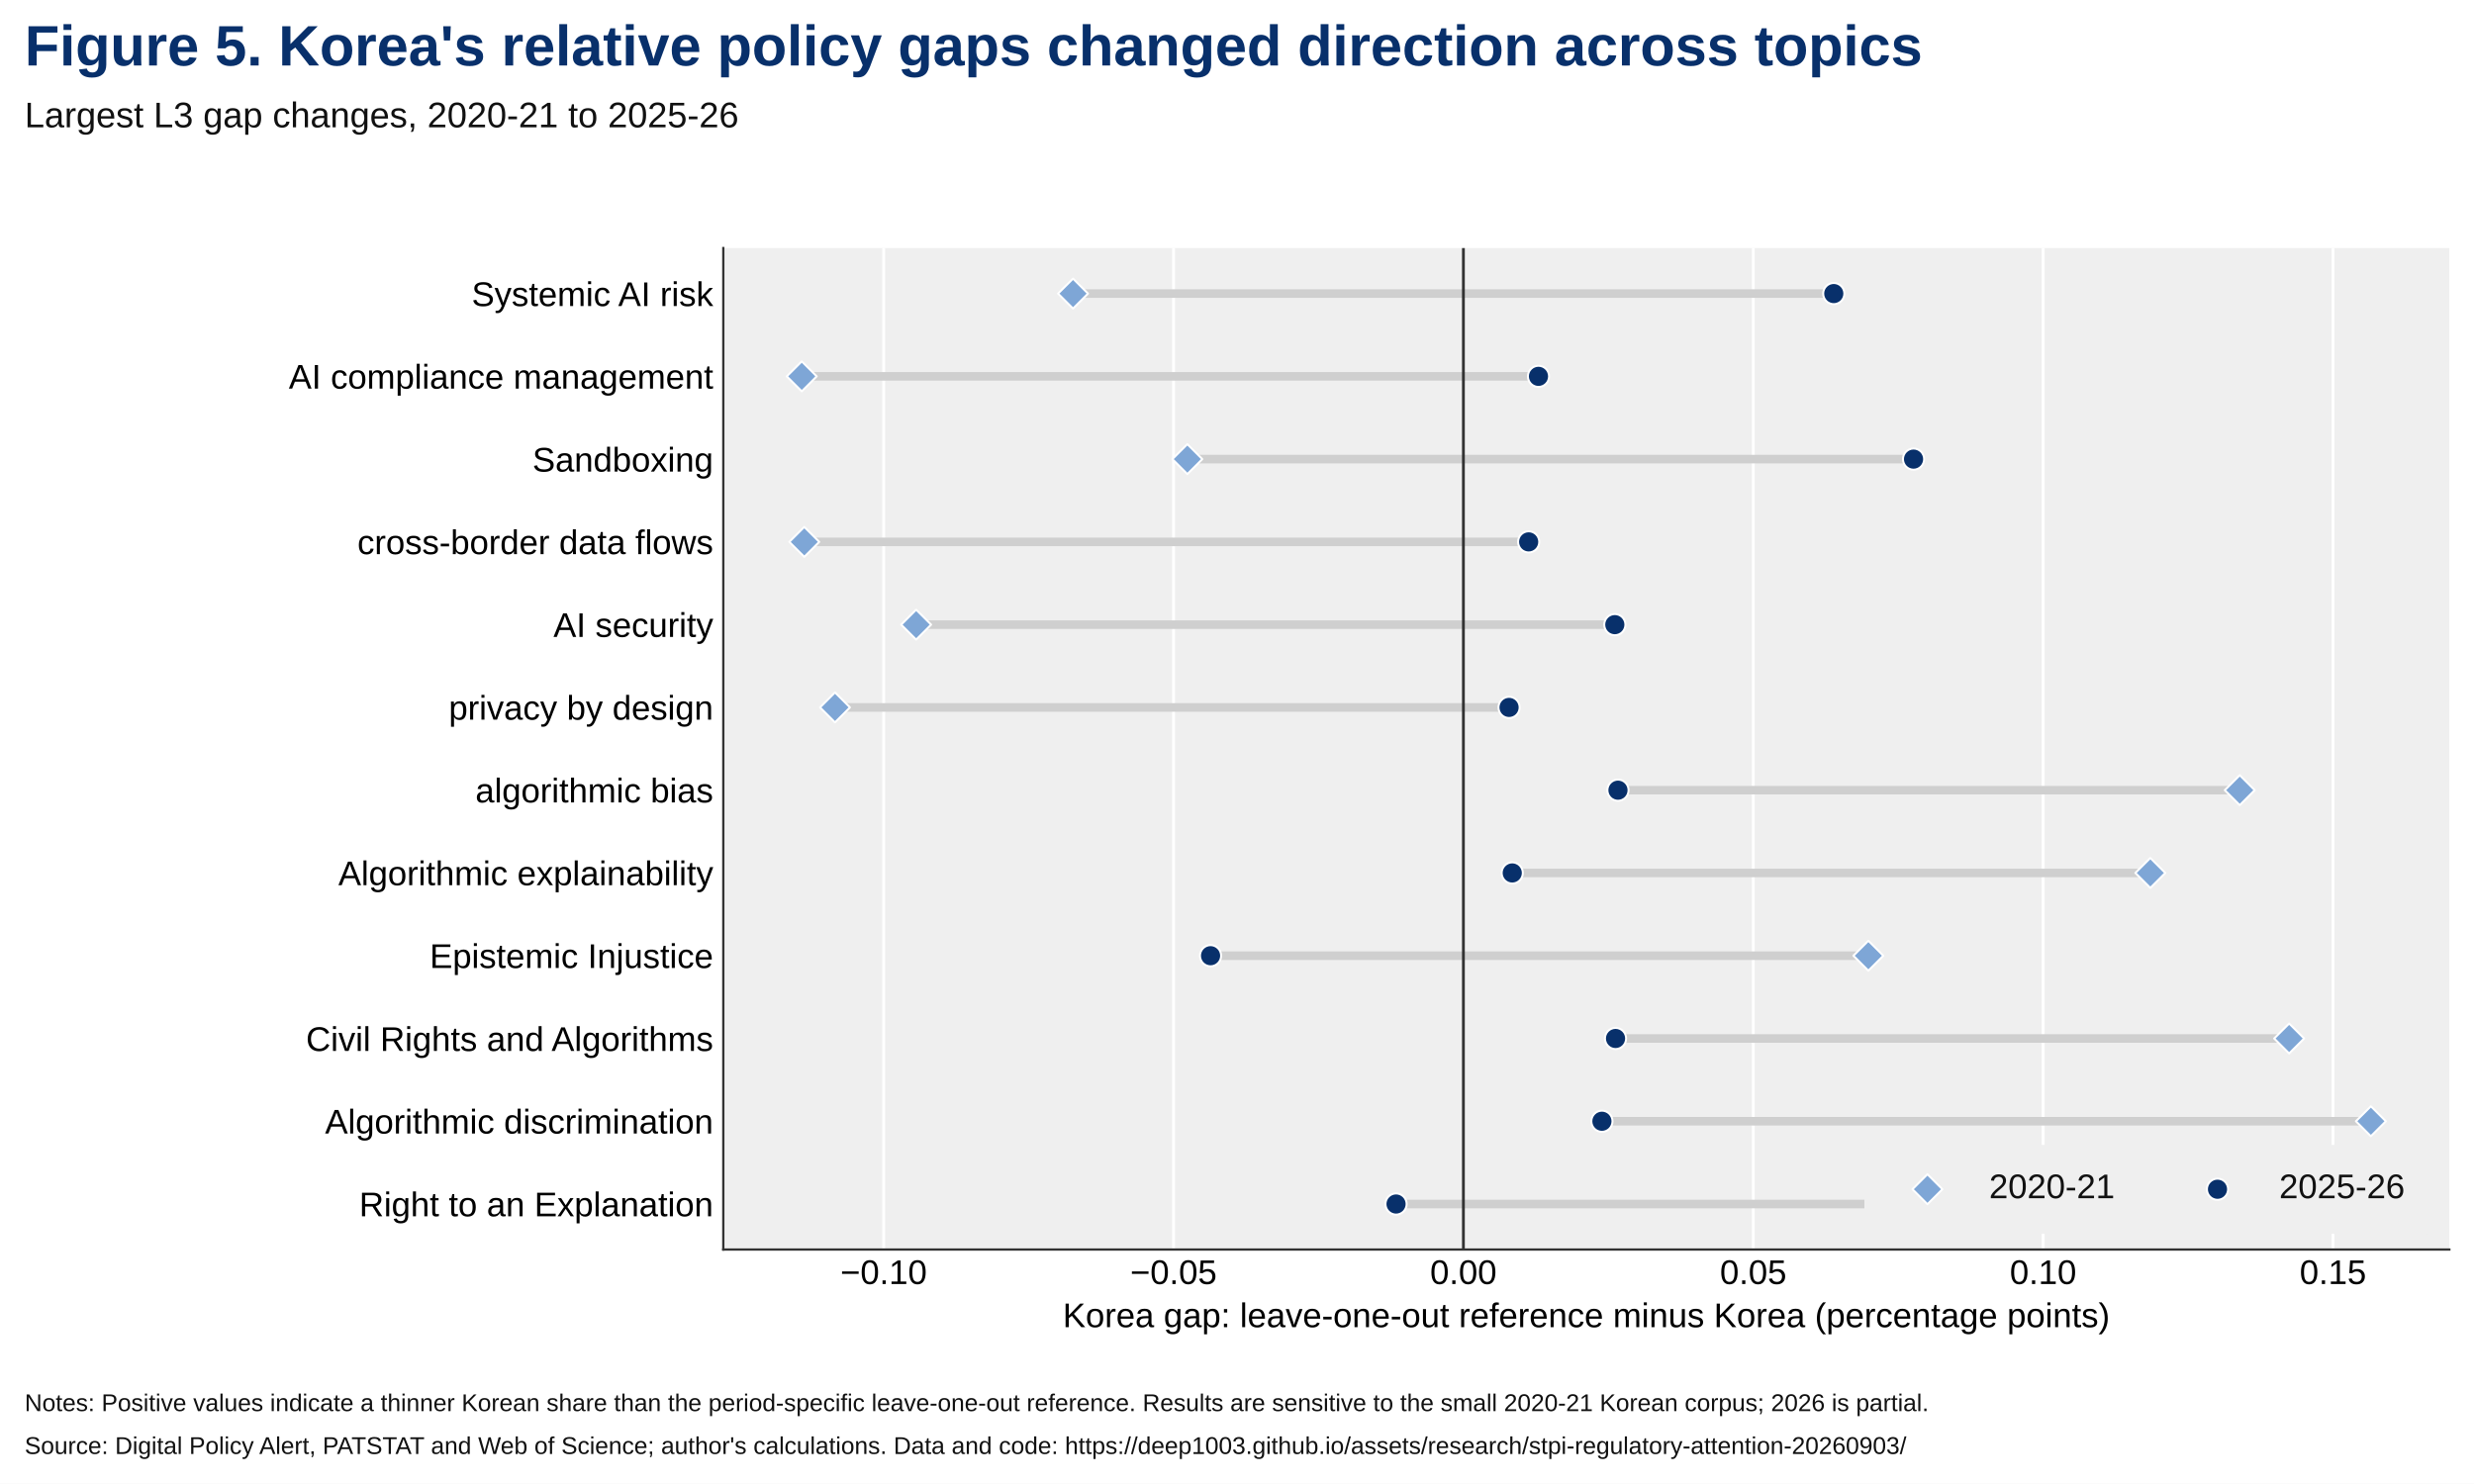
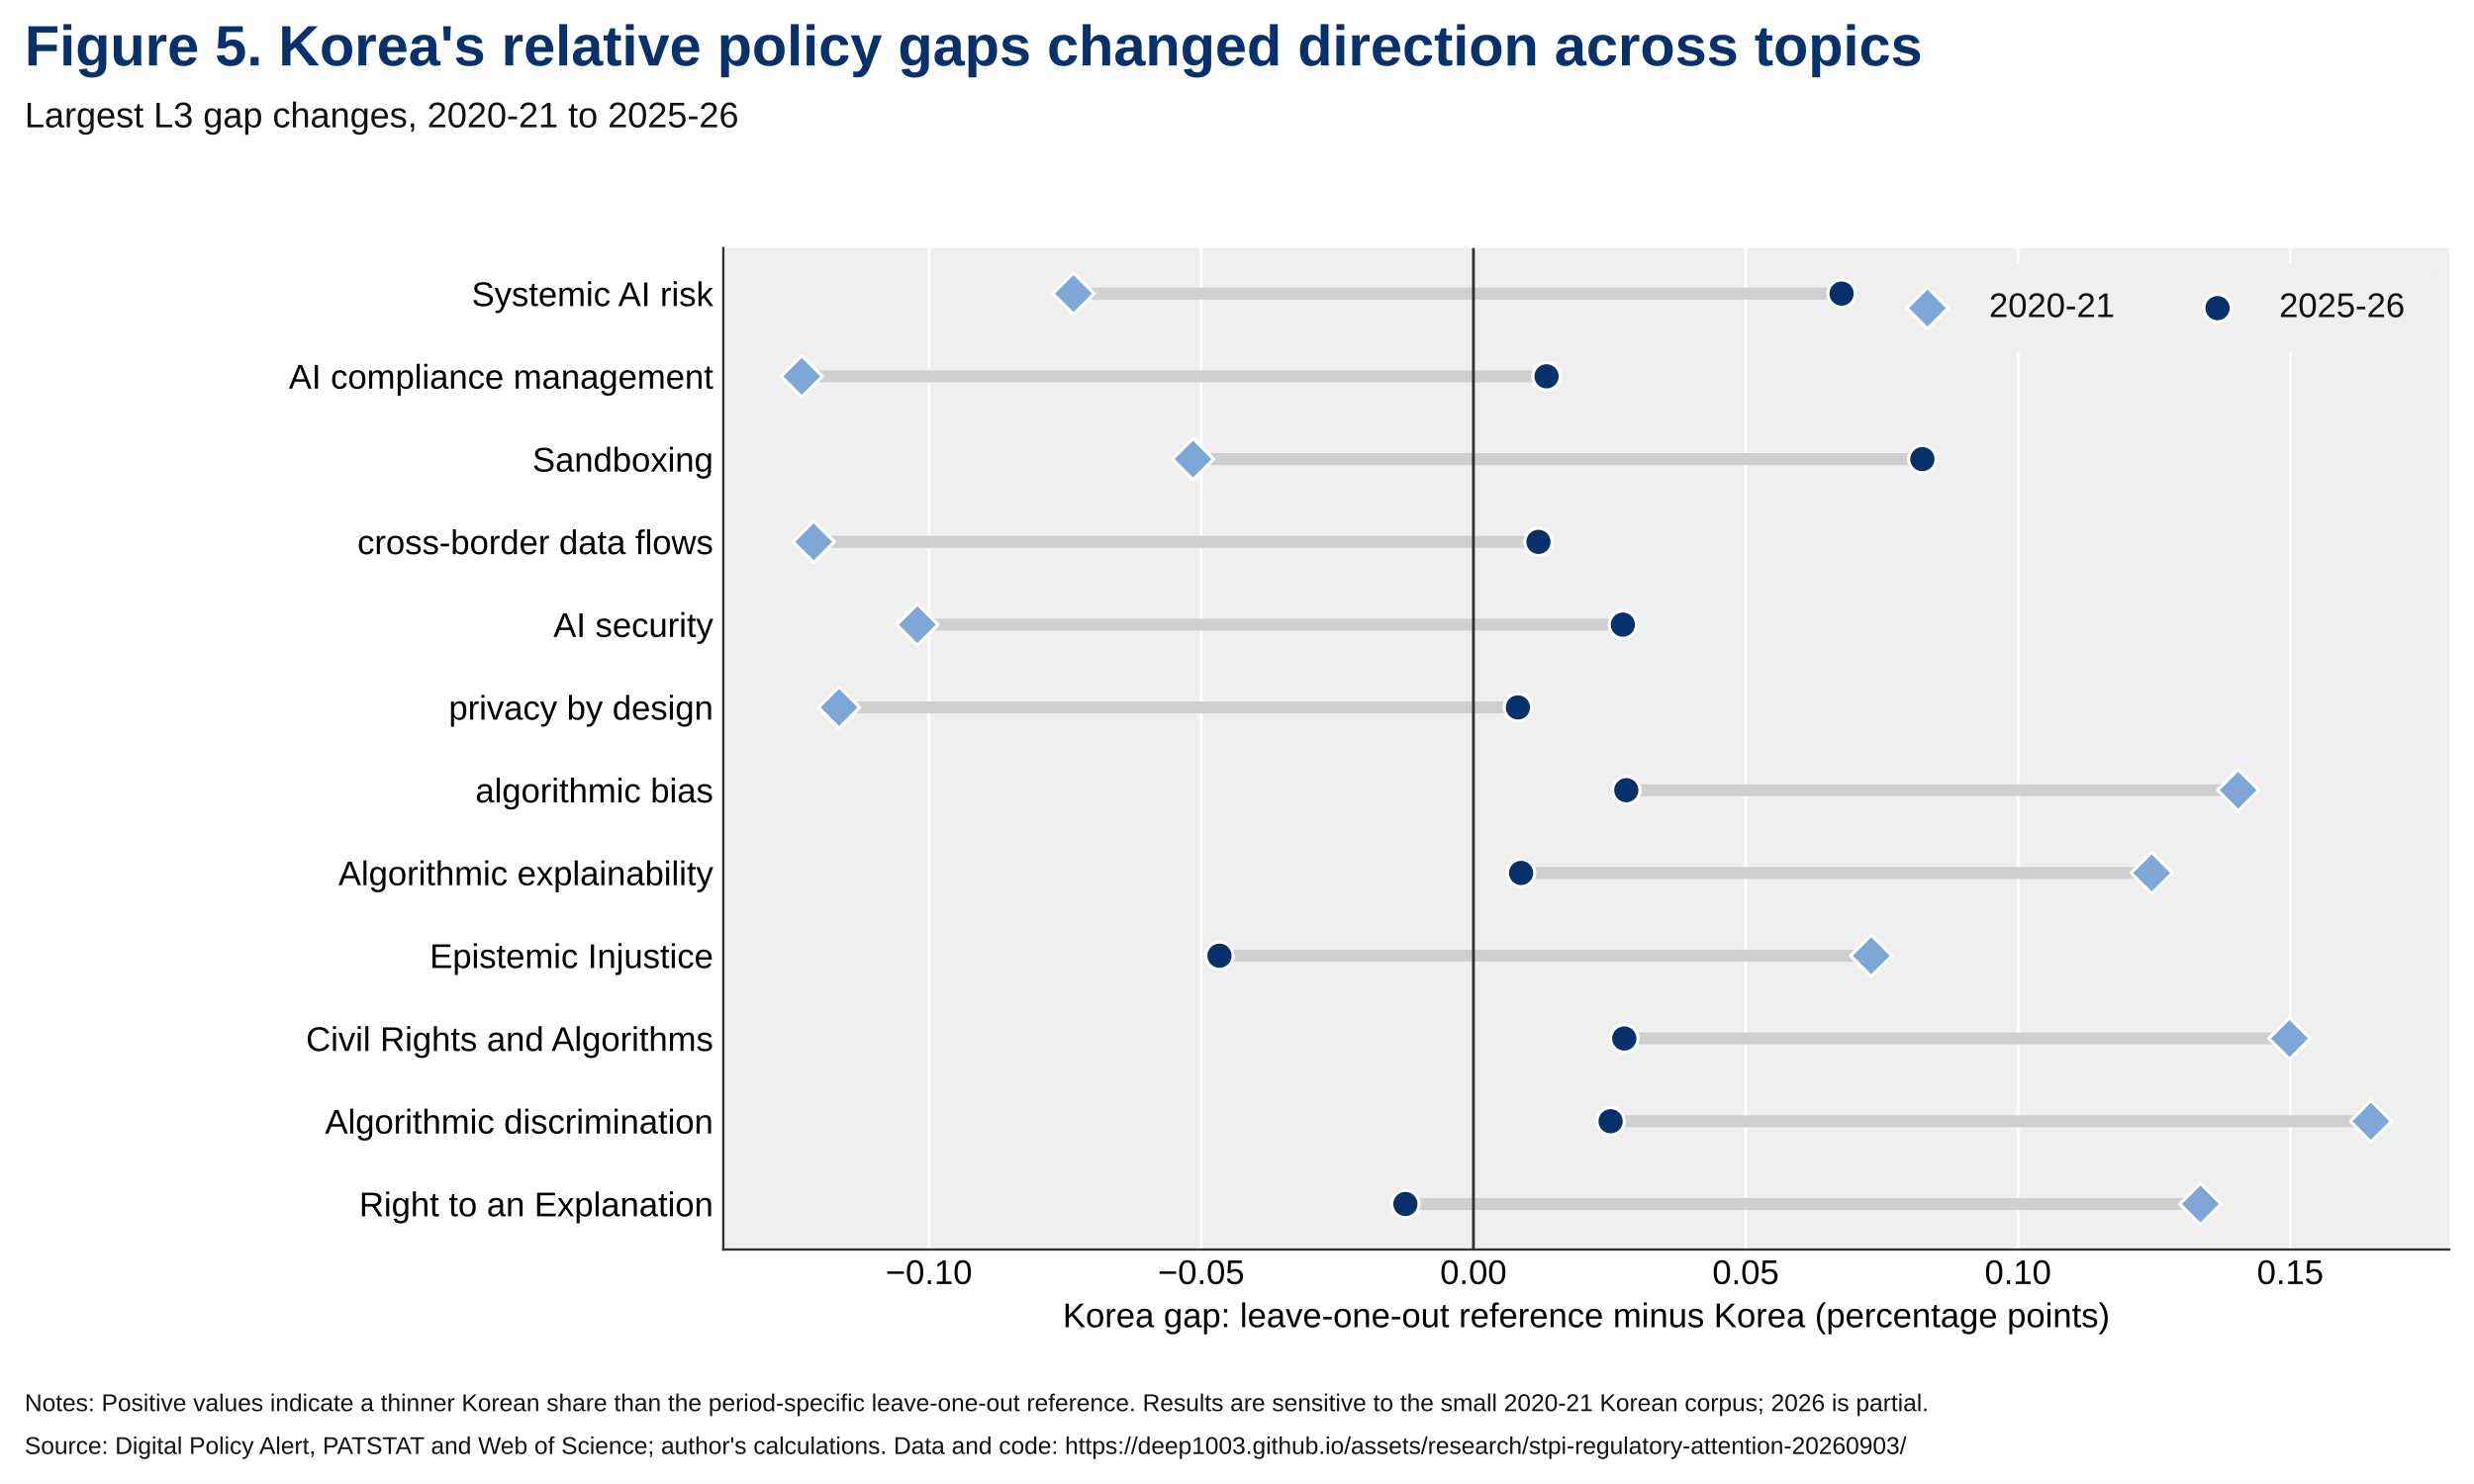
<svg xmlns="http://www.w3.org/2000/svg" xmlns:xlink="http://www.w3.org/1999/xlink" width="866.859pt" height="520.02pt" viewBox="0 0 866.859 520.02" version="1.1">
  <defs>
    <style type="text/css">*{stroke-linejoin: round; stroke-linecap: butt}</style>
  </defs>
  <g id="figure_1">
    <g id="patch_1">
-       <path d="M -0 520.02 L 866.859 520.02 L 866.859 0 L -0 0 z " style="fill: #ffffff" />
+       <path d="M -0 520.02  L 866.859 520.02  L 866.859 0  L -0 0  z " style="fill: #ffffff" />
    </g>
    <g id="axes_1">
      <g id="patch_2">
-         <path d="M 253.434 437.94 L 858.219 437.94 L 858.219 86.94 L 253.434 86.94 z " style="fill: #efefef" />
+         <path d="M 253.434 437.94  L 858.219 437.94  L 858.219 86.94  L 253.434 86.94  z " style="fill: #efefef" />
      </g>
      <g id="matplotlib.axis_1">
        <g id="xtick_1">
          <g id="line2d_1">
-             <path d="M 309.632 437.94 L 309.632 86.94 " clip-path="url(#p30af2e072a)" style="fill: none; stroke: #ffffff; stroke-linecap: square" />
+             <path d="M 325.474 437.94  L 325.474 86.94  " clip-path="url(#p05128dc922)" style="fill: none; stroke: #ffffff; stroke-linecap: square" />
          </g>
          <g id="line2d_2" />
          <g id="text_1">
-             <text style="font-size: 12px; font-family: 'Arial'; text-anchor: middle" x="309.632" y="450.029" transform="rotate(-0 309.6322 450.0294)">−0.10</text>
+             <text style="font-size: 12px; font-family: 'Arial'; text-anchor: middle" x="325.474" y="450.029" transform="rotate(-0 325.4739 450.0294)">−0.10</text>
          </g>
        </g>
        <g id="xtick_2">
          <g id="line2d_3">
-             <path d="M 411.195 437.94 L 411.195 86.94 " clip-path="url(#p30af2e072a)" style="fill: none; stroke: #ffffff; stroke-linecap: square" />
+             <path d="M 420.874 437.94  L 420.874 86.94  " clip-path="url(#p05128dc922)" style="fill: none; stroke: #ffffff; stroke-linecap: square" />
          </g>
          <g id="line2d_4" />
          <g id="text_2">
-             <text style="font-size: 12px; font-family: 'Arial'; text-anchor: middle" x="411.195" y="450.029" transform="rotate(-0 411.1951 450.0294)">−0.05</text>
+             <text style="font-size: 12px; font-family: 'Arial'; text-anchor: middle" x="420.874" y="450.029" transform="rotate(-0 420.8735 450.0294)">−0.05</text>
          </g>
        </g>
        <g id="xtick_3">
          <g id="line2d_5">
-             <path d="M 512.758 437.94 L 512.758 86.94 " clip-path="url(#p30af2e072a)" style="fill: none; stroke: #ffffff; stroke-linecap: square" />
+             <path d="M 516.273 437.94  L 516.273 86.94  " clip-path="url(#p05128dc922)" style="fill: none; stroke: #ffffff; stroke-linecap: square" />
          </g>
          <g id="line2d_6" />
          <g id="text_3">
-             <text style="font-size: 12px; font-family: 'Arial'; text-anchor: middle" x="512.758" y="450.029" transform="rotate(-0 512.758 450.0294)">0.00</text>
+             <text style="font-size: 12px; font-family: 'Arial'; text-anchor: middle" x="516.273" y="450.029" transform="rotate(-0 516.2732 450.0294)">0.00</text>
          </g>
        </g>
        <g id="xtick_4">
          <g id="line2d_7">
-             <path d="M 614.321 437.94 L 614.321 86.94 " clip-path="url(#p30af2e072a)" style="fill: none; stroke: #ffffff; stroke-linecap: square" />
+             <path d="M 611.673 437.94  L 611.673 86.94  " clip-path="url(#p05128dc922)" style="fill: none; stroke: #ffffff; stroke-linecap: square" />
          </g>
          <g id="line2d_8" />
          <g id="text_4">
-             <text style="font-size: 12px; font-family: 'Arial'; text-anchor: middle" x="614.321" y="450.029" transform="rotate(-0 614.3209 450.0294)">0.05</text>
+             <text style="font-size: 12px; font-family: 'Arial'; text-anchor: middle" x="611.673" y="450.029" transform="rotate(-0 611.6729 450.0294)">0.05</text>
          </g>
        </g>
        <g id="xtick_5">
          <g id="line2d_9">
-             <path d="M 715.884 437.94 L 715.884 86.94 " clip-path="url(#p30af2e072a)" style="fill: none; stroke: #ffffff; stroke-linecap: square" />
+             <path d="M 707.073 437.94  L 707.073 86.94  " clip-path="url(#p05128dc922)" style="fill: none; stroke: #ffffff; stroke-linecap: square" />
          </g>
          <g id="line2d_10" />
          <g id="text_5">
-             <text style="font-size: 12px; font-family: 'Arial'; text-anchor: middle" x="715.884" y="450.029" transform="rotate(-0 715.8839 450.0294)">0.10</text>
+             <text style="font-size: 12px; font-family: 'Arial'; text-anchor: middle" x="707.073" y="450.029" transform="rotate(-0 707.0725 450.0294)">0.10</text>
          </g>
        </g>
        <g id="xtick_6">
          <g id="line2d_11">
-             <path d="M 817.447 437.94 L 817.447 86.94 " clip-path="url(#p30af2e072a)" style="fill: none; stroke: #ffffff; stroke-linecap: square" />
+             <path d="M 802.472 437.94  L 802.472 86.94  " clip-path="url(#p05128dc922)" style="fill: none; stroke: #ffffff; stroke-linecap: square" />
          </g>
          <g id="line2d_12" />
          <g id="text_6">
-             <text style="font-size: 12px; font-family: 'Arial'; text-anchor: middle" x="817.447" y="450.029" transform="rotate(-0 817.4468 450.0294)">0.15</text>
+             <text style="font-size: 12px; font-family: 'Arial'; text-anchor: middle" x="802.472" y="450.029" transform="rotate(-0 802.4722 450.0294)">0.15</text>
          </g>
        </g>
        <g id="text_7">
          <text style="font-size: 12px; font-family: 'Arial'; text-anchor: middle" x="555.826" y="465.15" transform="rotate(-0 555.8263 465.15)">Korea gap: leave-one-out reference minus Korea (percentage points)</text>
        </g>
      </g>
      <g id="matplotlib.axis_2">
        <g id="ytick_1">
          <g id="line2d_13" />
          <g id="text_8">
            <text style="font-size: 12px; font-family: 'Arial'; text-anchor: end" x="249.934" y="426.28" transform="rotate(-0 249.9339 426.2801)">Right to an Explanation</text>
          </g>
        </g>
        <g id="ytick_2">
          <g id="line2d_14" />
          <g id="text_9">
            <text style="font-size: 12px; font-family: 'Arial'; text-anchor: end" x="249.934" y="397.272" transform="rotate(-0 249.9339 397.2719)">Algorithmic discrimination</text>
          </g>
        </g>
        <g id="ytick_3">
          <g id="line2d_15" />
          <g id="text_10">
            <text style="font-size: 12px; font-family: 'Arial'; text-anchor: end" x="249.934" y="368.337" transform="rotate(-0 249.9339 368.3367)">Civil Rights and Algorithms</text>
          </g>
        </g>
        <g id="ytick_4">
          <g id="line2d_16" />
          <g id="text_11">
            <text style="font-size: 12px; font-family: 'Arial'; text-anchor: end" x="249.934" y="339.255" transform="rotate(-0 249.9339 339.2553)">Epistemic Injustice</text>
          </g>
        </g>
        <g id="ytick_5">
          <g id="line2d_17" />
          <g id="text_12">
            <text style="font-size: 12px; font-family: 'Arial'; text-anchor: end" x="249.934" y="310.247" transform="rotate(-0 249.9339 310.2471)">Algorithmic explainability</text>
          </g>
        </g>
        <g id="ytick_6">
          <g id="line2d_18" />
          <g id="text_13">
            <text style="font-size: 12px; font-family: 'Arial'; text-anchor: end" x="249.934" y="281.239" transform="rotate(-0 249.9339 281.2388)">algorithmic bias</text>
          </g>
        </g>
        <g id="ytick_7">
          <g id="line2d_19" />
          <g id="text_14">
            <text style="font-size: 12px; font-family: 'Arial'; text-anchor: end" x="249.934" y="252.231" transform="rotate(-0 249.9339 252.2306)">privacy by design</text>
          </g>
        </g>
        <g id="ytick_8">
          <g id="line2d_20" />
          <g id="text_15">
            <text style="font-size: 12px; font-family: 'Arial'; text-anchor: end" x="249.934" y="223.222" transform="rotate(-0 249.9339 223.2223)">AI security</text>
          </g>
        </g>
        <g id="ytick_9">
          <g id="line2d_21" />
          <g id="text_16">
            <text style="font-size: 12px; font-family: 'Arial'; text-anchor: end" x="249.934" y="194.214" transform="rotate(-0 249.9339 194.214)">cross-border data flows</text>
          </g>
        </g>
        <g id="ytick_10">
          <g id="line2d_22" />
          <g id="text_17">
            <text style="font-size: 12px; font-family: 'Arial'; text-anchor: end" x="249.934" y="165.279" transform="rotate(-0 249.9339 165.2789)">Sandboxing</text>
          </g>
        </g>
        <g id="ytick_11">
          <g id="line2d_23" />
          <g id="text_18">
            <text style="font-size: 12px; font-family: 'Arial'; text-anchor: end" x="249.934" y="136.197" transform="rotate(-0 249.9339 136.1975)">AI compliance management</text>
          </g>
        </g>
        <g id="ytick_12">
          <g id="line2d_24" />
          <g id="text_19">
            <text style="font-size: 12px; font-family: 'Arial'; text-anchor: end" x="249.934" y="107.262" transform="rotate(-0 249.9339 107.2624)">Systemic AI risk</text>
          </g>
        </g>
      </g>
-       <g id="LineCollection_1">
-         <path d="M 769.551 421.985 L 489.159 421.985 " clip-path="url(#p30af2e072a)" style="fill: none; stroke: #cfcfcf; stroke-width: 3" />
-         <path d="M 830.729 392.977 L 561.294 392.977 " clip-path="url(#p30af2e072a)" style="fill: none; stroke: #cfcfcf; stroke-width: 3" />
-         <path d="M 802.091 363.969 L 566.065 363.969 " clip-path="url(#p30af2e072a)" style="fill: none; stroke: #cfcfcf; stroke-width: 3" />
-         <path d="M 654.649 334.961 L 424.164 334.961 " clip-path="url(#p30af2e072a)" style="fill: none; stroke: #cfcfcf; stroke-width: 3" />
-         <path d="M 753.449 305.952 L 529.873 305.952 " clip-path="url(#p30af2e072a)" style="fill: none; stroke: #cfcfcf; stroke-width: 3" />
-         <path d="M 784.78 276.944 L 566.919 276.944 " clip-path="url(#p30af2e072a)" style="fill: none; stroke: #cfcfcf; stroke-width: 3" />
-         <path d="M 292.569 247.936 L 528.757 247.936 " clip-path="url(#p30af2e072a)" style="fill: none; stroke: #cfcfcf; stroke-width: 3" />
-         <path d="M 321.014 218.928 L 565.813 218.928 " clip-path="url(#p30af2e072a)" style="fill: none; stroke: #cfcfcf; stroke-width: 3" />
-         <path d="M 281.814 189.919 L 535.626 189.919 " clip-path="url(#p30af2e072a)" style="fill: none; stroke: #cfcfcf; stroke-width: 3" />
-         <path d="M 416.033 160.911 L 670.485 160.911 " clip-path="url(#p30af2e072a)" style="fill: none; stroke: #cfcfcf; stroke-width: 3" />
-         <path d="M 280.924 131.903 L 539.067 131.903 " clip-path="url(#p30af2e072a)" style="fill: none; stroke: #cfcfcf; stroke-width: 3" />
-         <path d="M 375.978 102.895 L 642.531 102.895 " clip-path="url(#p30af2e072a)" style="fill: none; stroke: #cfcfcf; stroke-width: 3" />
-       </g>
      <g id="line2d_25">
-         <path d="M 512.758 437.94 L 512.758 86.94 " clip-path="url(#p30af2e072a)" style="fill: none; stroke: #333333; stroke-linecap: square" />
+         <path d="M 771.014 421.985  L 492.429 421.985  " clip-path="url(#p05128dc922)" style="fill: none; stroke: #cfcfcf; stroke-width: 4.2" />
+       </g>
+       <g id="line2d_26">
+         <path d="M 830.729 392.977  L 564.34 392.977  " clip-path="url(#p05128dc922)" style="fill: none; stroke: #cfcfcf; stroke-width: 4.2" />
+       </g>
+       <g id="line2d_27">
+         <path d="M 802.211 363.969  L 569.132 363.969  " clip-path="url(#p05128dc922)" style="fill: none; stroke: #cfcfcf; stroke-width: 4.2" />
+       </g>
+       <g id="line2d_28">
+         <path d="M 655.667 334.961  L 427.292 334.961  " clip-path="url(#p05128dc922)" style="fill: none; stroke: #cfcfcf; stroke-width: 4.2" />
+       </g>
+       <g id="line2d_29">
+         <path d="M 753.92 305.952  L 532.969 305.952  " clip-path="url(#p05128dc922)" style="fill: none; stroke: #cfcfcf; stroke-width: 4.2" />
+       </g>
+       <g id="line2d_30">
+         <path d="M 784.232 276.944  L 569.836 276.944  " clip-path="url(#p05128dc922)" style="fill: none; stroke: #cfcfcf; stroke-width: 4.2" />
+       </g>
+       <g id="line2d_31">
+         <path d="M 293.999 247.936  L 531.86 247.936  " clip-path="url(#p05128dc922)" style="fill: none; stroke: #cfcfcf; stroke-width: 4.2" />
+       </g>
+       <g id="line2d_32">
+         <path d="M 321.44 218.928  L 568.628 218.928  " clip-path="url(#p05128dc922)" style="fill: none; stroke: #cfcfcf; stroke-width: 4.2" />
+       </g>
+       <g id="line2d_33">
+         <path d="M 285.1 189.919  L 539.058 189.919  " clip-path="url(#p05128dc922)" style="fill: none; stroke: #cfcfcf; stroke-width: 4.2" />
+       </g>
+       <g id="line2d_34">
+         <path d="M 418.013 160.911  L 673.565 160.911  " clip-path="url(#p05128dc922)" style="fill: none; stroke: #cfcfcf; stroke-width: 4.2" />
+       </g>
+       <g id="line2d_35">
+         <path d="M 280.924 131.903  L 541.889 131.903  " clip-path="url(#p05128dc922)" style="fill: none; stroke: #cfcfcf; stroke-width: 4.2" />
+       </g>
+       <g id="line2d_36">
+         <path d="M 376.132 102.895  L 645.271 102.895  " clip-path="url(#p05128dc922)" style="fill: none; stroke: #cfcfcf; stroke-width: 4.2" />
+       </g>
+       <g id="line2d_37">
+         <path d="M 516.273 437.94  L 516.273 86.94  " clip-path="url(#p05128dc922)" style="fill: none; stroke: #333333; stroke-linecap: square" />
      </g>
      <g id="patch_3">
-         <path d="M 253.434 437.94 L 253.434 86.94 " style="fill: none; stroke: #333333; stroke-width: 0.8; stroke-linejoin: miter; stroke-linecap: square" />
+         <path d="M 253.434 437.94  L 253.434 86.94  " style="fill: none; stroke: #333333; stroke-width: 0.8; stroke-linejoin: miter; stroke-linecap: square" />
      </g>
      <g id="patch_4">
-         <path d="M 253.434 437.94 L 858.219 437.94 " style="fill: none; stroke: #333333; stroke-width: 0.8; stroke-linejoin: miter; stroke-linecap: square" />
+         <path d="M 253.434 437.94  L 858.219 437.94  " style="fill: none; stroke: #333333; stroke-width: 0.8; stroke-linejoin: miter; stroke-linecap: square" />
      </g>
      <g id="PathCollection_1">
        <defs>
-           <path id="m1ca4875637" d="M -0 5.244 L 5.244 0 L 0 -5.244 L -5.244 -0 z " style="stroke: #ffffff; stroke-width: 0.7" />
+           <path id="m0897524177" d="M -0 7.246  L 7.246 0  L 0 -7.246  L -7.246 -0  z " style="stroke: #ffffff; stroke-width: 1.1" />
        </defs>
-         <g clip-path="url(#p30af2e072a)">
-           <use xlink:href="#m1ca4875637" x="769.551" y="421.985" style="fill: #7ea6d6; stroke: #ffffff; stroke-width: 0.7" />
-           <use xlink:href="#m1ca4875637" x="830.729" y="392.977" style="fill: #7ea6d6; stroke: #ffffff; stroke-width: 0.7" />
-           <use xlink:href="#m1ca4875637" x="802.091" y="363.969" style="fill: #7ea6d6; stroke: #ffffff; stroke-width: 0.7" />
-           <use xlink:href="#m1ca4875637" x="654.649" y="334.961" style="fill: #7ea6d6; stroke: #ffffff; stroke-width: 0.7" />
-           <use xlink:href="#m1ca4875637" x="753.449" y="305.952" style="fill: #7ea6d6; stroke: #ffffff; stroke-width: 0.7" />
-           <use xlink:href="#m1ca4875637" x="784.78" y="276.944" style="fill: #7ea6d6; stroke: #ffffff; stroke-width: 0.7" />
-           <use xlink:href="#m1ca4875637" x="292.569" y="247.936" style="fill: #7ea6d6; stroke: #ffffff; stroke-width: 0.7" />
-           <use xlink:href="#m1ca4875637" x="321.014" y="218.928" style="fill: #7ea6d6; stroke: #ffffff; stroke-width: 0.7" />
-           <use xlink:href="#m1ca4875637" x="281.814" y="189.919" style="fill: #7ea6d6; stroke: #ffffff; stroke-width: 0.7" />
-           <use xlink:href="#m1ca4875637" x="416.033" y="160.911" style="fill: #7ea6d6; stroke: #ffffff; stroke-width: 0.7" />
-           <use xlink:href="#m1ca4875637" x="280.924" y="131.903" style="fill: #7ea6d6; stroke: #ffffff; stroke-width: 0.7" />
-           <use xlink:href="#m1ca4875637" x="375.978" y="102.895" style="fill: #7ea6d6; stroke: #ffffff; stroke-width: 0.7" />
+         <g clip-path="url(#p05128dc922)">
+           <use xlink:href="#m0897524177" x="771.014" y="421.985" style="fill: #7ea6d6; stroke: #ffffff; stroke-width: 1.1" />
+           <use xlink:href="#m0897524177" x="830.729" y="392.977" style="fill: #7ea6d6; stroke: #ffffff; stroke-width: 1.1" />
+           <use xlink:href="#m0897524177" x="802.211" y="363.969" style="fill: #7ea6d6; stroke: #ffffff; stroke-width: 1.1" />
+           <use xlink:href="#m0897524177" x="655.667" y="334.961" style="fill: #7ea6d6; stroke: #ffffff; stroke-width: 1.1" />
+           <use xlink:href="#m0897524177" x="753.92" y="305.952" style="fill: #7ea6d6; stroke: #ffffff; stroke-width: 1.1" />
+           <use xlink:href="#m0897524177" x="784.232" y="276.944" style="fill: #7ea6d6; stroke: #ffffff; stroke-width: 1.1" />
+           <use xlink:href="#m0897524177" x="293.999" y="247.936" style="fill: #7ea6d6; stroke: #ffffff; stroke-width: 1.1" />
+           <use xlink:href="#m0897524177" x="321.44" y="218.928" style="fill: #7ea6d6; stroke: #ffffff; stroke-width: 1.1" />
+           <use xlink:href="#m0897524177" x="285.1" y="189.919" style="fill: #7ea6d6; stroke: #ffffff; stroke-width: 1.1" />
+           <use xlink:href="#m0897524177" x="418.013" y="160.911" style="fill: #7ea6d6; stroke: #ffffff; stroke-width: 1.1" />
+           <use xlink:href="#m0897524177" x="280.924" y="131.903" style="fill: #7ea6d6; stroke: #ffffff; stroke-width: 1.1" />
+           <use xlink:href="#m0897524177" x="376.132" y="102.895" style="fill: #7ea6d6; stroke: #ffffff; stroke-width: 1.1" />
        </g>
      </g>
      <g id="PathCollection_2">
        <defs>
-           <path id="m220c6821f5" d="M 0 3.708 C 0.983 3.708 1.927 3.317 2.622 2.622 C 3.317 1.927 3.708 0.983 3.708 0 C 3.708 -0.983 3.317 -1.927 2.622 -2.622 C 1.927 -3.317 0.983 -3.708 0 -3.708 C -0.983 -3.708 -1.927 -3.317 -2.622 -2.622 C -3.317 -1.927 -3.708 -0.983 -3.708 0 C -3.708 0.983 -3.317 1.927 -2.622 2.622 C -1.927 3.317 -0.983 3.708 0 3.708 z " style="stroke: #ffffff; stroke-width: 0.7" />
+           <path id="m37f5c10723" d="M 0 4.796  C 1.272 4.796 2.492 4.291 3.391 3.391  C 4.291 2.492 4.796 1.272 4.796 0  C 4.796 -1.272 4.291 -2.492 3.391 -3.391  C 2.492 -4.291 1.272 -4.796 0 -4.796  C -1.272 -4.796 -2.492 -4.291 -3.391 -3.391  C -4.291 -2.492 -4.796 -1.272 -4.796 0  C -4.796 1.272 -4.291 2.492 -3.391 3.391  C -2.492 4.291 -1.272 4.796 0 4.796  z " style="stroke: #ffffff; stroke-width: 1.1" />
        </defs>
-         <g clip-path="url(#p30af2e072a)">
-           <use xlink:href="#m220c6821f5" x="489.159" y="421.985" style="fill: #08306b; stroke: #ffffff; stroke-width: 0.7" />
-           <use xlink:href="#m220c6821f5" x="561.294" y="392.977" style="fill: #08306b; stroke: #ffffff; stroke-width: 0.7" />
-           <use xlink:href="#m220c6821f5" x="566.065" y="363.969" style="fill: #08306b; stroke: #ffffff; stroke-width: 0.7" />
-           <use xlink:href="#m220c6821f5" x="424.164" y="334.961" style="fill: #08306b; stroke: #ffffff; stroke-width: 0.7" />
-           <use xlink:href="#m220c6821f5" x="529.873" y="305.952" style="fill: #08306b; stroke: #ffffff; stroke-width: 0.7" />
-           <use xlink:href="#m220c6821f5" x="566.919" y="276.944" style="fill: #08306b; stroke: #ffffff; stroke-width: 0.7" />
-           <use xlink:href="#m220c6821f5" x="528.757" y="247.936" style="fill: #08306b; stroke: #ffffff; stroke-width: 0.7" />
-           <use xlink:href="#m220c6821f5" x="565.813" y="218.928" style="fill: #08306b; stroke: #ffffff; stroke-width: 0.7" />
-           <use xlink:href="#m220c6821f5" x="535.626" y="189.919" style="fill: #08306b; stroke: #ffffff; stroke-width: 0.7" />
-           <use xlink:href="#m220c6821f5" x="670.485" y="160.911" style="fill: #08306b; stroke: #ffffff; stroke-width: 0.7" />
-           <use xlink:href="#m220c6821f5" x="539.067" y="131.903" style="fill: #08306b; stroke: #ffffff; stroke-width: 0.7" />
-           <use xlink:href="#m220c6821f5" x="642.531" y="102.895" style="fill: #08306b; stroke: #ffffff; stroke-width: 0.7" />
+         <g clip-path="url(#p05128dc922)">
+           <use xlink:href="#m37f5c10723" x="492.429" y="421.985" style="fill: #08306b; stroke: #ffffff; stroke-width: 1.1" />
+           <use xlink:href="#m37f5c10723" x="564.34" y="392.977" style="fill: #08306b; stroke: #ffffff; stroke-width: 1.1" />
+           <use xlink:href="#m37f5c10723" x="569.132" y="363.969" style="fill: #08306b; stroke: #ffffff; stroke-width: 1.1" />
+           <use xlink:href="#m37f5c10723" x="427.292" y="334.961" style="fill: #08306b; stroke: #ffffff; stroke-width: 1.1" />
+           <use xlink:href="#m37f5c10723" x="532.969" y="305.952" style="fill: #08306b; stroke: #ffffff; stroke-width: 1.1" />
+           <use xlink:href="#m37f5c10723" x="569.836" y="276.944" style="fill: #08306b; stroke: #ffffff; stroke-width: 1.1" />
+           <use xlink:href="#m37f5c10723" x="531.86" y="247.936" style="fill: #08306b; stroke: #ffffff; stroke-width: 1.1" />
+           <use xlink:href="#m37f5c10723" x="568.628" y="218.928" style="fill: #08306b; stroke: #ffffff; stroke-width: 1.1" />
+           <use xlink:href="#m37f5c10723" x="539.058" y="189.919" style="fill: #08306b; stroke: #ffffff; stroke-width: 1.1" />
+           <use xlink:href="#m37f5c10723" x="673.565" y="160.911" style="fill: #08306b; stroke: #ffffff; stroke-width: 1.1" />
+           <use xlink:href="#m37f5c10723" x="541.889" y="131.903" style="fill: #08306b; stroke: #ffffff; stroke-width: 1.1" />
+           <use xlink:href="#m37f5c10723" x="645.271" y="102.895" style="fill: #08306b; stroke: #ffffff; stroke-width: 1.1" />
        </g>
      </g>
      <g id="legend_1">
        <g id="patch_5">
-           <path d="M 656.15 431.94 L 849.819 431.94 Q 852.219 431.94 852.219 429.54 L 852.219 404.166 Q 852.219 401.766 849.819 401.766 L 656.15 401.766 Q 653.75 401.766 653.75 404.166 L 653.75 429.54 Q 653.75 431.94 656.15 431.94 z " style="fill: #efefef; stroke: #efefef; stroke-linejoin: miter" />
+           <path d="M 656.15 123.114  L 849.819 123.114  Q 852.219 123.114 852.219 120.714  L 852.219 95.34  Q 852.219 92.94 849.819 92.94  L 656.15 92.94  Q 653.75 92.94 653.75 95.34  L 653.75 120.714  Q 653.75 123.114 656.15 123.114  z " style="fill: #efefef; stroke: #efefef; stroke-linejoin: miter" />
        </g>
        <g id="PathCollection_3">
          <g>
-             <use xlink:href="#m1ca4875637" x="675.35" y="416.805" style="fill: #7ea6d6; stroke: #ffffff; stroke-width: 0.7" />
+             <use xlink:href="#m0897524177" x="675.35" y="107.979" style="fill: #7ea6d6; stroke: #ffffff; stroke-width: 1.1" />
          </g>
        </g>
        <g id="text_20">
-           <text style="font-size: 12px; font-family: 'Arial'; text-anchor: start; fill: #111111" x="696.95" y="419.955" transform="rotate(-0 696.95 419.955)">2020-21</text>
+           <text style="font-size: 12px; font-family: 'Arial'; text-anchor: start; fill: #111111" x="696.95" y="111.129" transform="rotate(-0 696.95 111.1294)">2020-21</text>
        </g>
        <g id="PathCollection_4">
          <g>
-             <use xlink:href="#m220c6821f5" x="776.984" y="416.805" style="fill: #08306b; stroke: #ffffff; stroke-width: 0.7" />
+             <use xlink:href="#m37f5c10723" x="776.984" y="107.979" style="fill: #08306b; stroke: #ffffff; stroke-width: 1.1" />
          </g>
        </g>
        <g id="text_21">
-           <text style="font-size: 12px; font-family: 'Arial'; text-anchor: start; fill: #111111" x="798.584" y="419.955" transform="rotate(-0 798.5844 419.955)">2025-26</text>
+           <text style="font-size: 12px; font-family: 'Arial'; text-anchor: start; fill: #111111" x="798.584" y="111.129" transform="rotate(-0 798.5844 111.1294)">2025-26</text>
        </g>
      </g>
    </g>
    <g id="text_22">
      <text style="font-weight: 700; font-size: 20px; font-family: 'Arial'; text-anchor: start; fill: #08306b" x="8.64" y="22.956" transform="rotate(-0 8.64 22.95563)">Figure 5. Korea's relative policy gaps changed direction across topics</text>
    </g>
    <g id="text_23">
      <text style="font-size: 12.5px; font-family: 'Arial'; text-anchor: start; fill: #111111" x="8.64" y="44.624" transform="rotate(-0 8.64 44.62438)">Largest L3 gap changes, 2020-21 to 2025-26</text>
    </g>
    <g id="text_24">
      <text style="font-size: 8.5px; font-family: 'Arial'; text-anchor: start; fill: #111111" x="8.64" y="494.571" transform="rotate(-0 8.64 494.5706)">Notes: Positive values indicate a thinner Korean share than the period-specific leave-one-out reference. Results are sensitive to the small 2020-21 Korean corpus; 2026 is partial.</text>
    </g>
    <g id="text_25">
      <text style="font-size: 8.5px; font-family: 'Arial'; text-anchor: start; fill: #111111" x="8.64" y="509.591" transform="rotate(-0 8.64 509.591)">Source: Digital Policy Alert, PATSTAT and Web of Science; author's calculations. Data and code: https://deep1003.github.io/assets/research/stpi-regulatory-attention-20260903/</text>
    </g>
  </g>
  <defs>
-     <clipPath id="p30af2e072a">
+     <clipPath id="p05128dc922">
      <rect x="253.434" y="86.94" width="604.785" height="351" />
    </clipPath>
  </defs>
</svg>
